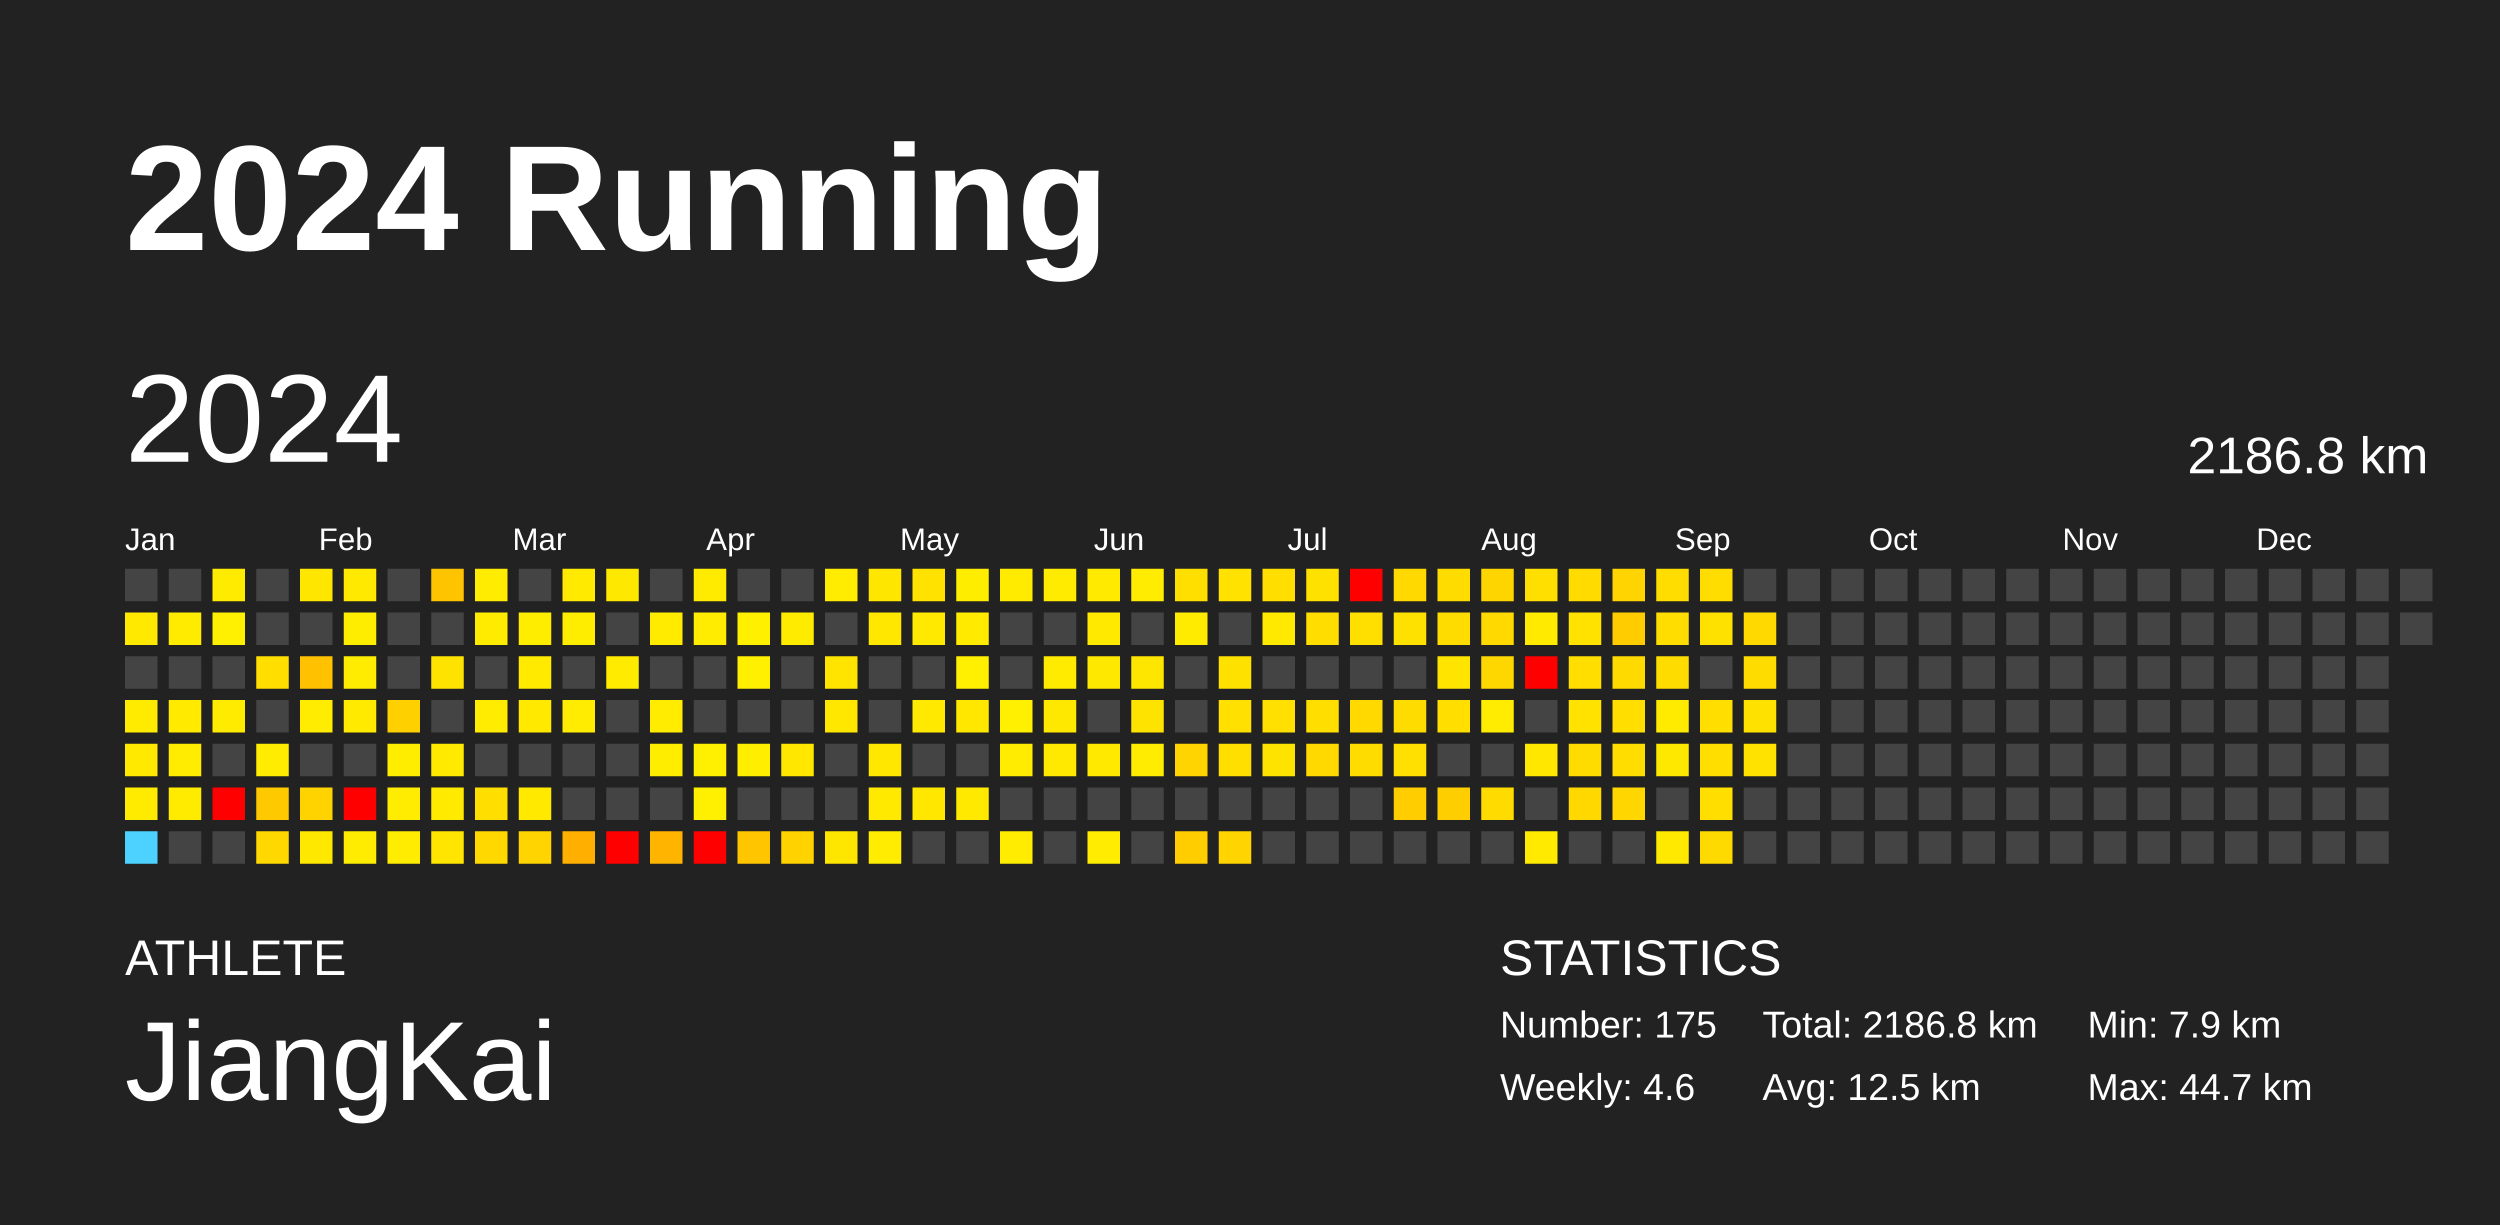
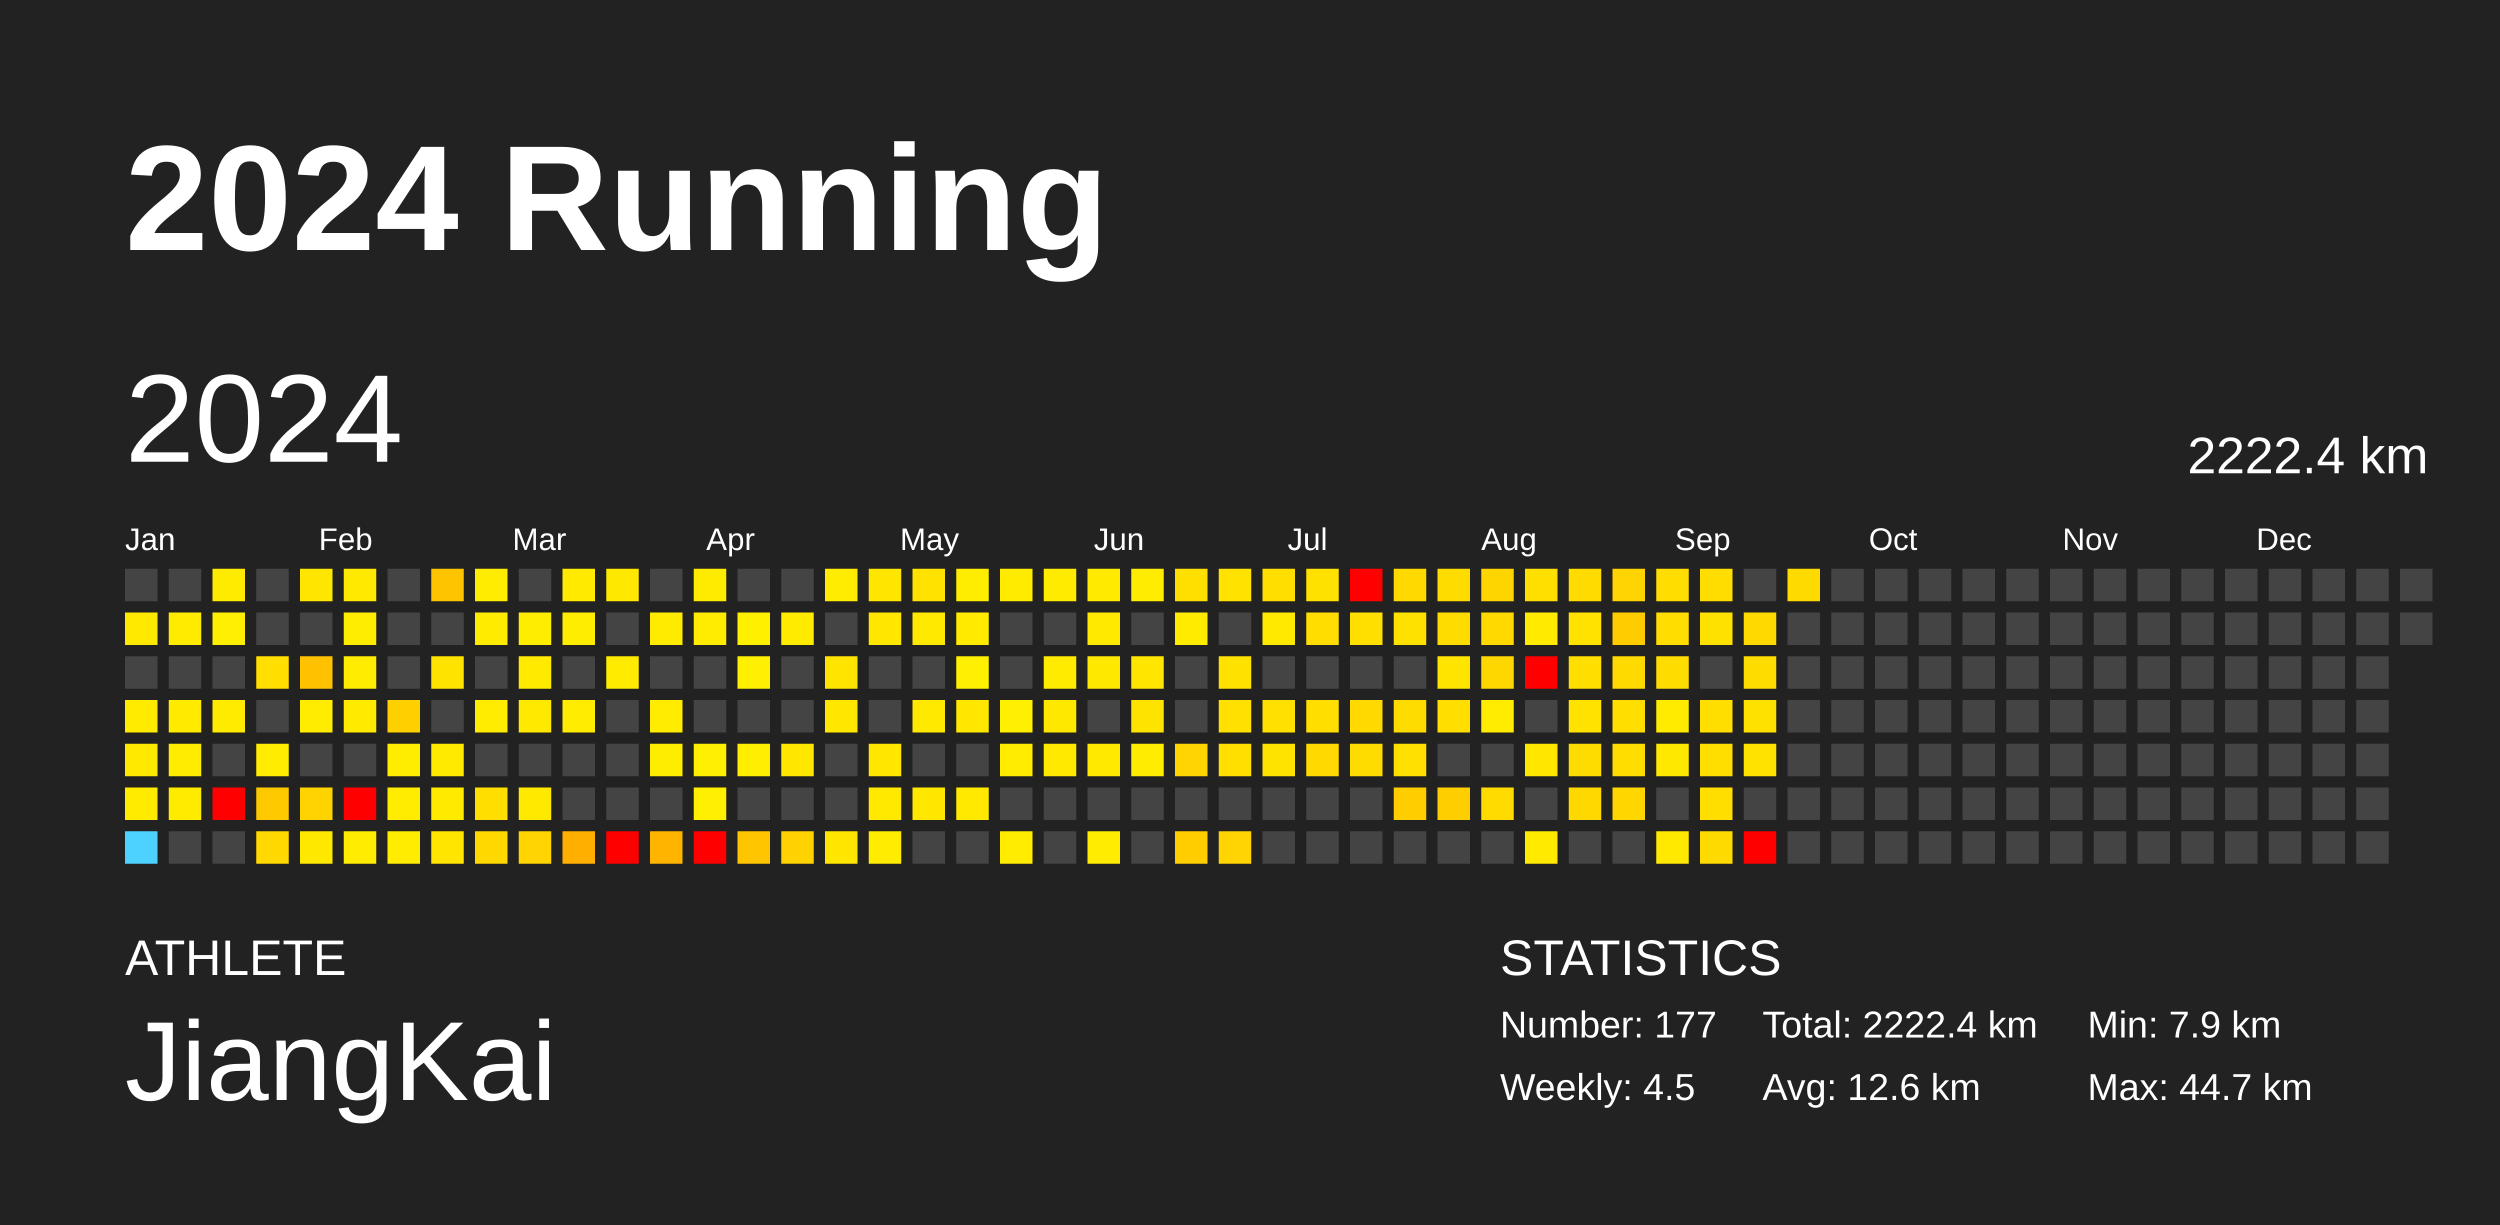
<svg xmlns="http://www.w3.org/2000/svg" baseProfile="full" height="98mm" version="1.1" viewBox="0,0,200,98" width="200mm">
  <defs />
  <rect fill="#222222" height="98" width="200" x="0" y="0" />
  <text fill="#FFFFFF" style="font-size:12px; font-family:Arial; font-weight:bold;" x="10" y="20">2024 Running</text>
  <text fill="#FFFFFF" style="font-size:4px; font-family:Arial" x="10" y="78">ATHLETE</text>
  <text fill="#FFFFFF" style="font-size:9px; font-family:Arial" x="10" y="88">JiangKai</text>
  <text fill="#FFFFFF" style="font-size:4px; font-family:Arial" x="120" y="78">STATISTICS</text>
-   <text fill="#FFFFFF" style="font-size:3px; font-family:Arial" x="120" y="83">Number: 175</text>
-   <text fill="#FFFFFF" style="font-size:3px; font-family:Arial" x="120" y="88">Weekly: 4.6</text>
-   <text fill="#FFFFFF" style="font-size:3px; font-family:Arial" x="141" y="83">Total: 2186.8 km</text>
-   <text fill="#FFFFFF" style="font-size:3px; font-family:Arial" x="141" y="88">Avg: 12.5 km</text>
+   <text fill="#FFFFFF" style="font-size:3px; font-family:Arial" x="120" y="83">Number: 177</text>
+   <text fill="#FFFFFF" style="font-size:3px; font-family:Arial" x="120" y="88">Weekly: 4.5</text>
+   <text fill="#FFFFFF" style="font-size:3px; font-family:Arial" x="141" y="83">Total: 2222.4 km</text>
+   <text fill="#FFFFFF" style="font-size:3px; font-family:Arial" x="141" y="88">Avg: 12.6 km</text>
  <text fill="#FFFFFF" style="font-size:3px; font-family:Arial" x="167" y="83">Min: 7.9 km</text>
  <text fill="#FFFFFF" style="font-size:3px; font-family:Arial" x="167" y="88">Max: 44.7 km</text>
  <text dominant-baseline="hanging" fill="#FFFFFF" style="font-size:10.0px; font-family:Arial;" x="10" y="30">2024</text>
-   <text dominant-baseline="hanging" fill="#FFFFFF" style="font-size:4.125px; font-family:Arial;" x="175" y="35">2186.8 km</text>
+   <text dominant-baseline="hanging" fill="#FFFFFF" style="font-size:4.125px; font-family:Arial;" x="175" y="35">2222.4 km</text>
  <text fill="#FFFFFF" style="font-size:2.5px; font-family:Arial" x="10.0" y="44">Jan</text>
  <text fill="#FFFFFF" style="font-size:2.5px; font-family:Arial" x="25.5" y="44">Feb</text>
  <text fill="#FFFFFF" style="font-size:2.5px; font-family:Arial" x="41.0" y="44">Mar</text>
  <text fill="#FFFFFF" style="font-size:2.5px; font-family:Arial" x="56.5" y="44">Apr</text>
  <text fill="#FFFFFF" style="font-size:2.5px; font-family:Arial" x="72.0" y="44">May</text>
  <text fill="#FFFFFF" style="font-size:2.5px; font-family:Arial" x="87.5" y="44">Jun</text>
  <text fill="#FFFFFF" style="font-size:2.5px; font-family:Arial" x="103.0" y="44">Jul</text>
  <text fill="#FFFFFF" style="font-size:2.5px; font-family:Arial" x="118.5" y="44">Aug</text>
  <text fill="#FFFFFF" style="font-size:2.5px; font-family:Arial" x="134.0" y="44">Sep</text>
  <text fill="#FFFFFF" style="font-size:2.5px; font-family:Arial" x="149.5" y="44">Oct</text>
  <text fill="#FFFFFF" style="font-size:2.5px; font-family:Arial" x="165.0" y="44">Nov</text>
  <text fill="#FFFFFF" style="font-size:2.5px; font-family:Arial" x="180.5" y="44">Dec</text>
  <rect fill="#444444" height="2.6" width="2.6" x="10.0" y="45.5" />
  <rect fill="#ffe900" height="2.6" width="2.6" x="10.0" y="49.0" />
  <rect fill="#444444" height="2.6" width="2.6" x="10.0" y="52.5" />
  <rect fill="#ffeb00" height="2.6" width="2.6" x="10.0" y="56.0" />
  <rect fill="#ffe900" height="2.6" width="2.6" x="10.0" y="59.5" />
  <rect fill="#ffeb00" height="2.6" width="2.6" x="10.0" y="63.0" />
  <rect fill="#4dd2ff" height="2.6" width="2.6" x="10.0" y="66.5" />
  <rect fill="#444444" height="2.6" width="2.6" x="13.5" y="45.5" />
  <rect fill="#ffeb00" height="2.6" width="2.6" x="13.5" y="49.0" />
  <rect fill="#444444" height="2.6" width="2.6" x="13.5" y="52.5" />
  <rect fill="#ffea00" height="2.6" width="2.6" x="13.5" y="56.0" />
  <rect fill="#ffec00" height="2.6" width="2.6" x="13.5" y="59.5" />
  <rect fill="#ffeb00" height="2.6" width="2.6" x="13.5" y="63.0" />
  <rect fill="#444444" height="2.6" width="2.6" x="13.5" y="66.5" />
  <rect fill="#ffeb00" height="2.6" width="2.6" x="17.0" y="45.5" />
  <rect fill="#ffef00" height="2.6" width="2.6" x="17.0" y="49.0" />
  <rect fill="#444444" height="2.6" width="2.6" x="17.0" y="52.5" />
  <rect fill="#ffeb00" height="2.6" width="2.6" x="17.0" y="56.0" />
  <rect fill="#444444" height="2.6" width="2.6" x="17.0" y="59.5" />
  <rect fill="red" height="2.6" width="2.6" x="17.0" y="63.0" />
  <rect fill="#444444" height="2.6" width="2.6" x="17.0" y="66.5" />
  <rect fill="#444444" height="2.6" width="2.6" x="20.5" y="45.5" />
  <rect fill="#444444" height="2.6" width="2.6" x="20.5" y="49.0" />
  <rect fill="#ffde00" height="2.6" width="2.6" x="20.5" y="52.5" />
  <rect fill="#444444" height="2.6" width="2.6" x="20.5" y="56.0" />
  <rect fill="#ffec00" height="2.6" width="2.6" x="20.5" y="59.5" />
  <rect fill="#ffc900" height="2.6" width="2.6" x="20.5" y="63.0" />
  <rect fill="#ffd800" height="2.6" width="2.6" x="20.5" y="66.5" />
  <rect fill="#ffe600" height="2.6" width="2.6" x="24.0" y="45.5" />
  <rect fill="#444444" height="2.6" width="2.6" x="24.0" y="49.0" />
  <rect fill="#ffc100" height="2.6" width="2.6" x="24.0" y="52.5" />
  <rect fill="#ffec00" height="2.6" width="2.6" x="24.0" y="56.0" />
  <rect fill="#444444" height="2.6" width="2.6" x="24.0" y="59.5" />
  <rect fill="#ffd300" height="2.6" width="2.6" x="24.0" y="63.0" />
  <rect fill="#ffe800" height="2.6" width="2.6" x="24.0" y="66.5" />
  <rect fill="#ffe900" height="2.6" width="2.6" x="27.5" y="45.5" />
  <rect fill="#ffed00" height="2.6" width="2.6" x="27.5" y="49.0" />
  <rect fill="#ffec00" height="2.6" width="2.6" x="27.5" y="52.5" />
  <rect fill="#ffea00" height="2.6" width="2.6" x="27.5" y="56.0" />
  <rect fill="#444444" height="2.6" width="2.6" x="27.5" y="59.5" />
  <rect fill="red" height="2.6" width="2.6" x="27.5" y="63.0" />
  <rect fill="#ffec00" height="2.6" width="2.6" x="27.5" y="66.5" />
  <rect fill="#444444" height="2.6" width="2.6" x="31.0" y="45.5" />
  <rect fill="#444444" height="2.6" width="2.6" x="31.0" y="49.0" />
  <rect fill="#444444" height="2.6" width="2.6" x="31.0" y="52.5" />
  <rect fill="#ffd000" height="2.6" width="2.6" x="31.0" y="56.0" />
  <rect fill="#ffed00" height="2.6" width="2.6" x="31.0" y="59.5" />
  <rect fill="#ffec00" height="2.6" width="2.6" x="31.0" y="63.0" />
  <rect fill="#ffec00" height="2.6" width="2.6" x="31.0" y="66.5" />
  <rect fill="#ffc400" height="2.6" width="2.6" x="34.5" y="45.5" />
  <rect fill="#444444" height="2.6" width="2.6" x="34.5" y="49.0" />
  <rect fill="#ffe300" height="2.6" width="2.6" x="34.5" y="52.5" />
  <rect fill="#444444" height="2.6" width="2.6" x="34.5" y="56.0" />
  <rect fill="#ffea00" height="2.6" width="2.6" x="34.5" y="59.5" />
  <rect fill="#ffea00" height="2.6" width="2.6" x="34.5" y="63.0" />
  <rect fill="#ffe500" height="2.6" width="2.6" x="34.5" y="66.5" />
  <rect fill="#ffec00" height="2.6" width="2.6" x="38.0" y="45.5" />
  <rect fill="#ffeb00" height="2.6" width="2.6" x="38.0" y="49.0" />
  <rect fill="#444444" height="2.6" width="2.6" x="38.0" y="52.5" />
  <rect fill="#ffec00" height="2.6" width="2.6" x="38.0" y="56.0" />
  <rect fill="#444444" height="2.6" width="2.6" x="38.0" y="59.5" />
  <rect fill="#ffde00" height="2.6" width="2.6" x="38.0" y="63.0" />
  <rect fill="#ffd800" height="2.6" width="2.6" x="38.0" y="66.5" />
  <rect fill="#444444" height="2.6" width="2.6" x="41.5" y="45.5" />
  <rect fill="#ffed00" height="2.6" width="2.6" x="41.5" y="49.0" />
  <rect fill="#ffea00" height="2.6" width="2.6" x="41.5" y="52.5" />
  <rect fill="#ffe900" height="2.6" width="2.6" x="41.5" y="56.0" />
  <rect fill="#444444" height="2.6" width="2.6" x="41.5" y="59.5" />
  <rect fill="#ffe900" height="2.6" width="2.6" x="41.5" y="63.0" />
  <rect fill="#ffd400" height="2.6" width="2.6" x="41.5" y="66.5" />
  <rect fill="#ffea00" height="2.6" width="2.6" x="45.0" y="45.5" />
  <rect fill="#ffed00" height="2.6" width="2.6" x="45.0" y="49.0" />
  <rect fill="#444444" height="2.6" width="2.6" x="45.0" y="52.5" />
  <rect fill="#ffec00" height="2.6" width="2.6" x="45.0" y="56.0" />
  <rect fill="#444444" height="2.6" width="2.6" x="45.0" y="59.5" />
  <rect fill="#444444" height="2.6" width="2.6" x="45.0" y="63.0" />
  <rect fill="#ffaf00" height="2.6" width="2.6" x="45.0" y="66.5" />
  <rect fill="#ffe800" height="2.6" width="2.6" x="48.5" y="45.5" />
  <rect fill="#444444" height="2.6" width="2.6" x="48.5" y="49.0" />
  <rect fill="#ffeb00" height="2.6" width="2.6" x="48.5" y="52.5" />
  <rect fill="#444444" height="2.6" width="2.6" x="48.5" y="56.0" />
  <rect fill="#444444" height="2.6" width="2.6" x="48.5" y="59.5" />
  <rect fill="#444444" height="2.6" width="2.6" x="48.5" y="63.0" />
  <rect fill="red" height="2.6" width="2.6" x="48.5" y="66.5" />
  <rect fill="#444444" height="2.6" width="2.6" x="52.0" y="45.5" />
  <rect fill="#ffeb00" height="2.6" width="2.6" x="52.0" y="49.0" />
  <rect fill="#444444" height="2.6" width="2.6" x="52.0" y="52.5" />
  <rect fill="#ffec00" height="2.6" width="2.6" x="52.0" y="56.0" />
  <rect fill="#ffed00" height="2.6" width="2.6" x="52.0" y="59.5" />
  <rect fill="#444444" height="2.6" width="2.6" x="52.0" y="63.0" />
  <rect fill="#ffb400" height="2.6" width="2.6" x="52.0" y="66.5" />
  <rect fill="#ffeb00" height="2.6" width="2.6" x="55.5" y="45.5" />
  <rect fill="#ffec00" height="2.6" width="2.6" x="55.5" y="49.0" />
  <rect fill="#444444" height="2.6" width="2.6" x="55.5" y="52.5" />
  <rect fill="#444444" height="2.6" width="2.6" x="55.5" y="56.0" />
  <rect fill="#ffef00" height="2.6" width="2.6" x="55.5" y="59.5" />
  <rect fill="#ffef00" height="2.6" width="2.6" x="55.5" y="63.0" />
  <rect fill="red" height="2.6" width="2.6" x="55.5" y="66.5" />
  <rect fill="#444444" height="2.6" width="2.6" x="59.0" y="45.5" />
  <rect fill="#fff000" height="2.6" width="2.6" x="59.0" y="49.0" />
  <rect fill="#ffef00" height="2.6" width="2.6" x="59.0" y="52.5" />
  <rect fill="#444444" height="2.6" width="2.6" x="59.0" y="56.0" />
  <rect fill="#ffee00" height="2.6" width="2.6" x="59.0" y="59.5" />
  <rect fill="#444444" height="2.6" width="2.6" x="59.0" y="63.0" />
  <rect fill="#ffc600" height="2.6" width="2.6" x="59.0" y="66.5" />
  <rect fill="#444444" height="2.6" width="2.6" x="62.5" y="45.5" />
  <rect fill="#ffeb00" height="2.6" width="2.6" x="62.5" y="49.0" />
  <rect fill="#444444" height="2.6" width="2.6" x="62.5" y="52.5" />
  <rect fill="#444444" height="2.6" width="2.6" x="62.5" y="56.0" />
  <rect fill="#ffe700" height="2.6" width="2.6" x="62.5" y="59.5" />
  <rect fill="#444444" height="2.6" width="2.6" x="62.5" y="63.0" />
  <rect fill="#ffd200" height="2.6" width="2.6" x="62.5" y="66.5" />
  <rect fill="#ffec00" height="2.6" width="2.6" x="66.0" y="45.5" />
  <rect fill="#444444" height="2.6" width="2.6" x="66.0" y="49.0" />
  <rect fill="#ffe400" height="2.6" width="2.6" x="66.0" y="52.5" />
  <rect fill="#ffe700" height="2.6" width="2.6" x="66.0" y="56.0" />
  <rect fill="#444444" height="2.6" width="2.6" x="66.0" y="59.5" />
  <rect fill="#444444" height="2.6" width="2.6" x="66.0" y="63.0" />
  <rect fill="#ffe600" height="2.6" width="2.6" x="66.0" y="66.5" />
  <rect fill="#ffe600" height="2.6" width="2.6" x="69.5" y="45.5" />
  <rect fill="#ffe700" height="2.6" width="2.6" x="69.5" y="49.0" />
  <rect fill="#444444" height="2.6" width="2.6" x="69.5" y="52.5" />
  <rect fill="#444444" height="2.6" width="2.6" x="69.5" y="56.0" />
  <rect fill="#ffe700" height="2.6" width="2.6" x="69.5" y="59.5" />
  <rect fill="#ffe900" height="2.6" width="2.6" x="69.5" y="63.0" />
  <rect fill="#ffec00" height="2.6" width="2.6" x="69.5" y="66.5" />
  <rect fill="#ffe200" height="2.6" width="2.6" x="73.0" y="45.5" />
  <rect fill="#ffe900" height="2.6" width="2.6" x="73.0" y="49.0" />
  <rect fill="#444444" height="2.6" width="2.6" x="73.0" y="52.5" />
  <rect fill="#ffe900" height="2.6" width="2.6" x="73.0" y="56.0" />
  <rect fill="#444444" height="2.6" width="2.6" x="73.0" y="59.5" />
  <rect fill="#ffe700" height="2.6" width="2.6" x="73.0" y="63.0" />
  <rect fill="#444444" height="2.6" width="2.6" x="73.0" y="66.5" />
  <rect fill="#ffed00" height="2.6" width="2.6" x="76.5" y="45.5" />
  <rect fill="#ffea00" height="2.6" width="2.6" x="76.5" y="49.0" />
  <rect fill="#ffef00" height="2.6" width="2.6" x="76.5" y="52.5" />
  <rect fill="#ffe700" height="2.6" width="2.6" x="76.5" y="56.0" />
  <rect fill="#444444" height="2.6" width="2.6" x="76.5" y="59.5" />
  <rect fill="#ffe900" height="2.6" width="2.6" x="76.5" y="63.0" />
  <rect fill="#444444" height="2.6" width="2.6" x="76.5" y="66.5" />
  <rect fill="#ffeb00" height="2.6" width="2.6" x="80.0" y="45.5" />
  <rect fill="#444444" height="2.6" width="2.6" x="80.0" y="49.0" />
  <rect fill="#444444" height="2.6" width="2.6" x="80.0" y="52.5" />
  <rect fill="#ffef00" height="2.6" width="2.6" x="80.0" y="56.0" />
  <rect fill="#ffec00" height="2.6" width="2.6" x="80.0" y="59.5" />
  <rect fill="#444444" height="2.6" width="2.6" x="80.0" y="63.0" />
  <rect fill="#ffec00" height="2.6" width="2.6" x="80.0" y="66.5" />
  <rect fill="#ffeb00" height="2.6" width="2.6" x="83.5" y="45.5" />
  <rect fill="#444444" height="2.6" width="2.6" x="83.5" y="49.0" />
  <rect fill="#ffeb00" height="2.6" width="2.6" x="83.5" y="52.5" />
  <rect fill="#ffe800" height="2.6" width="2.6" x="83.5" y="56.0" />
  <rect fill="#ffe900" height="2.6" width="2.6" x="83.5" y="59.5" />
  <rect fill="#444444" height="2.6" width="2.6" x="83.5" y="63.0" />
  <rect fill="#444444" height="2.6" width="2.6" x="83.5" y="66.5" />
  <rect fill="#ffea00" height="2.6" width="2.6" x="87.0" y="45.5" />
  <rect fill="#ffe900" height="2.6" width="2.6" x="87.0" y="49.0" />
  <rect fill="#ffe800" height="2.6" width="2.6" x="87.0" y="52.5" />
  <rect fill="#444444" height="2.6" width="2.6" x="87.0" y="56.0" />
  <rect fill="#ffe900" height="2.6" width="2.6" x="87.0" y="59.5" />
  <rect fill="#444444" height="2.6" width="2.6" x="87.0" y="63.0" />
  <rect fill="#ffec00" height="2.6" width="2.6" x="87.0" y="66.5" />
  <rect fill="#ffec00" height="2.6" width="2.6" x="90.5" y="45.5" />
  <rect fill="#444444" height="2.6" width="2.6" x="90.5" y="49.0" />
  <rect fill="#ffe600" height="2.6" width="2.6" x="90.5" y="52.5" />
  <rect fill="#ffe300" height="2.6" width="2.6" x="90.5" y="56.0" />
  <rect fill="#ffec00" height="2.6" width="2.6" x="90.5" y="59.5" />
  <rect fill="#444444" height="2.6" width="2.6" x="90.5" y="63.0" />
  <rect fill="#444444" height="2.6" width="2.6" x="90.5" y="66.5" />
  <rect fill="#ffdf00" height="2.6" width="2.6" x="94.0" y="45.5" />
  <rect fill="#ffeb00" height="2.6" width="2.6" x="94.0" y="49.0" />
  <rect fill="#444444" height="2.6" width="2.6" x="94.0" y="52.5" />
  <rect fill="#444444" height="2.6" width="2.6" x="94.0" y="56.0" />
  <rect fill="#ffd400" height="2.6" width="2.6" x="94.0" y="59.5" />
  <rect fill="#444444" height="2.6" width="2.6" x="94.0" y="63.0" />
  <rect fill="#ffcd00" height="2.6" width="2.6" x="94.0" y="66.5" />
  <rect fill="#ffe200" height="2.6" width="2.6" x="97.5" y="45.5" />
  <rect fill="#444444" height="2.6" width="2.6" x="97.5" y="49.0" />
  <rect fill="#ffe100" height="2.6" width="2.6" x="97.5" y="52.5" />
  <rect fill="#ffe000" height="2.6" width="2.6" x="97.5" y="56.0" />
  <rect fill="#ffdf00" height="2.6" width="2.6" x="97.5" y="59.5" />
  <rect fill="#444444" height="2.6" width="2.6" x="97.5" y="63.0" />
  <rect fill="#ffd400" height="2.6" width="2.6" x="97.5" y="66.5" />
  <rect fill="#ffde00" height="2.6" width="2.6" x="101.0" y="45.5" />
  <rect fill="#ffe900" height="2.6" width="2.6" x="101.0" y="49.0" />
  <rect fill="#444444" height="2.6" width="2.6" x="101.0" y="52.5" />
  <rect fill="#ffe000" height="2.6" width="2.6" x="101.0" y="56.0" />
  <rect fill="#ffe300" height="2.6" width="2.6" x="101.0" y="59.5" />
  <rect fill="#444444" height="2.6" width="2.6" x="101.0" y="63.0" />
  <rect fill="#444444" height="2.6" width="2.6" x="101.0" y="66.5" />
  <rect fill="#ffe100" height="2.6" width="2.6" x="104.5" y="45.5" />
  <rect fill="#ffdd00" height="2.6" width="2.6" x="104.5" y="49.0" />
  <rect fill="#444444" height="2.6" width="2.6" x="104.5" y="52.5" />
  <rect fill="#ffde00" height="2.6" width="2.6" x="104.5" y="56.0" />
  <rect fill="#ffd900" height="2.6" width="2.6" x="104.5" y="59.5" />
  <rect fill="#444444" height="2.6" width="2.6" x="104.5" y="63.0" />
  <rect fill="#444444" height="2.6" width="2.6" x="104.5" y="66.5" />
  <rect fill="red" height="2.6" width="2.6" x="108.0" y="45.5" />
  <rect fill="#ffdf00" height="2.6" width="2.6" x="108.0" y="49.0" />
  <rect fill="#444444" height="2.6" width="2.6" x="108.0" y="52.5" />
  <rect fill="#ffd900" height="2.6" width="2.6" x="108.0" y="56.0" />
  <rect fill="#ffdc00" height="2.6" width="2.6" x="108.0" y="59.5" />
  <rect fill="#444444" height="2.6" width="2.6" x="108.0" y="63.0" />
  <rect fill="#444444" height="2.6" width="2.6" x="108.0" y="66.5" />
  <rect fill="#ffd900" height="2.6" width="2.6" x="111.5" y="45.5" />
  <rect fill="#ffe100" height="2.6" width="2.6" x="111.5" y="49.0" />
  <rect fill="#444444" height="2.6" width="2.6" x="111.5" y="52.5" />
  <rect fill="#ffdc00" height="2.6" width="2.6" x="111.5" y="56.0" />
  <rect fill="#ffe000" height="2.6" width="2.6" x="111.5" y="59.5" />
  <rect fill="#ffcd00" height="2.6" width="2.6" x="111.5" y="63.0" />
  <rect fill="#444444" height="2.6" width="2.6" x="111.5" y="66.5" />
  <rect fill="#ffdc00" height="2.6" width="2.6" x="115.0" y="45.5" />
  <rect fill="#ffdc00" height="2.6" width="2.6" x="115.0" y="49.0" />
  <rect fill="#ffe400" height="2.6" width="2.6" x="115.0" y="52.5" />
  <rect fill="#ffde00" height="2.6" width="2.6" x="115.0" y="56.0" />
  <rect fill="#444444" height="2.6" width="2.6" x="115.0" y="59.5" />
  <rect fill="#ffce00" height="2.6" width="2.6" x="115.0" y="63.0" />
  <rect fill="#444444" height="2.6" width="2.6" x="115.0" y="66.5" />
  <rect fill="#ffd500" height="2.6" width="2.6" x="118.5" y="45.5" />
  <rect fill="#ffd900" height="2.6" width="2.6" x="118.5" y="49.0" />
  <rect fill="#ffd700" height="2.6" width="2.6" x="118.5" y="52.5" />
  <rect fill="#ffec00" height="2.6" width="2.6" x="118.5" y="56.0" />
  <rect fill="#444444" height="2.6" width="2.6" x="118.5" y="59.5" />
  <rect fill="#ffdb00" height="2.6" width="2.6" x="118.5" y="63.0" />
  <rect fill="#444444" height="2.6" width="2.6" x="118.5" y="66.5" />
  <rect fill="#ffdf00" height="2.6" width="2.6" x="122.0" y="45.5" />
  <rect fill="#ffea00" height="2.6" width="2.6" x="122.0" y="49.0" />
  <rect fill="red" height="2.6" width="2.6" x="122.0" y="52.5" />
  <rect fill="#444444" height="2.6" width="2.6" x="122.0" y="56.0" />
  <rect fill="#ffe700" height="2.6" width="2.6" x="122.0" y="59.5" />
  <rect fill="#444444" height="2.6" width="2.6" x="122.0" y="63.0" />
  <rect fill="#ffea00" height="2.6" width="2.6" x="122.0" y="66.5" />
  <rect fill="#ffdb00" height="2.6" width="2.6" x="125.5" y="45.5" />
  <rect fill="#ffe200" height="2.6" width="2.6" x="125.5" y="49.0" />
  <rect fill="#ffde00" height="2.6" width="2.6" x="125.5" y="52.5" />
  <rect fill="#ffe200" height="2.6" width="2.6" x="125.5" y="56.0" />
  <rect fill="#ffdc00" height="2.6" width="2.6" x="125.5" y="59.5" />
  <rect fill="#ffd800" height="2.6" width="2.6" x="125.5" y="63.0" />
  <rect fill="#444444" height="2.6" width="2.6" x="125.5" y="66.5" />
  <rect fill="#ffd400" height="2.6" width="2.6" x="129.0" y="45.5" />
  <rect fill="#ffcc00" height="2.6" width="2.6" x="129.0" y="49.0" />
  <rect fill="#ffda00" height="2.6" width="2.6" x="129.0" y="52.5" />
  <rect fill="#ffde00" height="2.6" width="2.6" x="129.0" y="56.0" />
  <rect fill="#ffdd00" height="2.6" width="2.6" x="129.0" y="59.5" />
  <rect fill="#ffd600" height="2.6" width="2.6" x="129.0" y="63.0" />
  <rect fill="#444444" height="2.6" width="2.6" x="129.0" y="66.5" />
  <rect fill="#ffdd00" height="2.6" width="2.6" x="132.5" y="45.5" />
  <rect fill="#ffdd00" height="2.6" width="2.6" x="132.5" y="49.0" />
  <rect fill="#ffdc00" height="2.6" width="2.6" x="132.5" y="52.5" />
  <rect fill="#ffeb00" height="2.6" width="2.6" x="132.5" y="56.0" />
  <rect fill="#ffe800" height="2.6" width="2.6" x="132.5" y="59.5" />
  <rect fill="#444444" height="2.6" width="2.6" x="132.5" y="63.0" />
  <rect fill="#ffe900" height="2.6" width="2.6" x="132.5" y="66.5" />
  <rect fill="#ffdd00" height="2.6" width="2.6" x="136.0" y="45.5" />
  <rect fill="#ffe100" height="2.6" width="2.6" x="136.0" y="49.0" />
  <rect fill="#444444" height="2.6" width="2.6" x="136.0" y="52.5" />
  <rect fill="#ffde00" height="2.6" width="2.6" x="136.0" y="56.0" />
  <rect fill="#ffde00" height="2.6" width="2.6" x="136.0" y="59.5" />
  <rect fill="#ffde00" height="2.6" width="2.6" x="136.0" y="63.0" />
  <rect fill="#ffda00" height="2.6" width="2.6" x="136.0" y="66.5" />
  <rect fill="#444444" height="2.6" width="2.6" x="139.5" y="45.5" />
  <rect fill="#ffd900" height="2.6" width="2.6" x="139.5" y="49.0" />
  <rect fill="#ffdc00" height="2.6" width="2.6" x="139.5" y="52.5" />
  <rect fill="#ffe100" height="2.6" width="2.6" x="139.5" y="56.0" />
  <rect fill="#ffe200" height="2.6" width="2.6" x="139.5" y="59.5" />
  <rect fill="#444444" height="2.6" width="2.6" x="139.5" y="63.0" />
-   <rect fill="#444444" height="2.6" width="2.6" x="139.5" y="66.5" />
-   <rect fill="#444444" height="2.6" width="2.6" x="143.0" y="45.5" />
+   <rect fill="red" height="2.6" width="2.6" x="139.5" y="66.5" />
+   <rect fill="#ffda00" height="2.6" width="2.6" x="143.0" y="45.5" />
  <rect fill="#444444" height="2.6" width="2.6" x="143.0" y="49.0" />
  <rect fill="#444444" height="2.6" width="2.6" x="143.0" y="52.5" />
  <rect fill="#444444" height="2.6" width="2.6" x="143.0" y="56.0" />
  <rect fill="#444444" height="2.6" width="2.6" x="143.0" y="59.5" />
  <rect fill="#444444" height="2.6" width="2.6" x="143.0" y="63.0" />
  <rect fill="#444444" height="2.6" width="2.6" x="143.0" y="66.5" />
  <rect fill="#444444" height="2.6" width="2.6" x="146.5" y="45.5" />
  <rect fill="#444444" height="2.6" width="2.6" x="146.5" y="49.0" />
  <rect fill="#444444" height="2.6" width="2.6" x="146.5" y="52.5" />
  <rect fill="#444444" height="2.6" width="2.6" x="146.5" y="56.0" />
  <rect fill="#444444" height="2.6" width="2.6" x="146.5" y="59.5" />
  <rect fill="#444444" height="2.6" width="2.6" x="146.5" y="63.0" />
  <rect fill="#444444" height="2.6" width="2.6" x="146.5" y="66.5" />
  <rect fill="#444444" height="2.6" width="2.6" x="150.0" y="45.5" />
  <rect fill="#444444" height="2.6" width="2.6" x="150.0" y="49.0" />
  <rect fill="#444444" height="2.6" width="2.6" x="150.0" y="52.5" />
  <rect fill="#444444" height="2.6" width="2.6" x="150.0" y="56.0" />
  <rect fill="#444444" height="2.6" width="2.6" x="150.0" y="59.5" />
  <rect fill="#444444" height="2.6" width="2.6" x="150.0" y="63.0" />
  <rect fill="#444444" height="2.6" width="2.6" x="150.0" y="66.5" />
  <rect fill="#444444" height="2.6" width="2.6" x="153.5" y="45.5" />
  <rect fill="#444444" height="2.6" width="2.6" x="153.5" y="49.0" />
  <rect fill="#444444" height="2.6" width="2.6" x="153.5" y="52.5" />
  <rect fill="#444444" height="2.6" width="2.6" x="153.5" y="56.0" />
  <rect fill="#444444" height="2.6" width="2.6" x="153.5" y="59.5" />
  <rect fill="#444444" height="2.6" width="2.6" x="153.5" y="63.0" />
  <rect fill="#444444" height="2.6" width="2.6" x="153.5" y="66.5" />
  <rect fill="#444444" height="2.6" width="2.6" x="157.0" y="45.5" />
  <rect fill="#444444" height="2.6" width="2.6" x="157.0" y="49.0" />
  <rect fill="#444444" height="2.6" width="2.6" x="157.0" y="52.5" />
  <rect fill="#444444" height="2.6" width="2.6" x="157.0" y="56.0" />
  <rect fill="#444444" height="2.6" width="2.6" x="157.0" y="59.5" />
  <rect fill="#444444" height="2.6" width="2.6" x="157.0" y="63.0" />
  <rect fill="#444444" height="2.6" width="2.6" x="157.0" y="66.5" />
  <rect fill="#444444" height="2.6" width="2.6" x="160.5" y="45.5" />
  <rect fill="#444444" height="2.6" width="2.6" x="160.5" y="49.0" />
  <rect fill="#444444" height="2.6" width="2.6" x="160.5" y="52.5" />
  <rect fill="#444444" height="2.6" width="2.6" x="160.5" y="56.0" />
  <rect fill="#444444" height="2.6" width="2.6" x="160.5" y="59.5" />
  <rect fill="#444444" height="2.6" width="2.6" x="160.5" y="63.0" />
  <rect fill="#444444" height="2.6" width="2.6" x="160.5" y="66.5" />
  <rect fill="#444444" height="2.6" width="2.6" x="164.0" y="45.5" />
  <rect fill="#444444" height="2.6" width="2.6" x="164.0" y="49.0" />
  <rect fill="#444444" height="2.6" width="2.6" x="164.0" y="52.5" />
  <rect fill="#444444" height="2.6" width="2.6" x="164.0" y="56.0" />
  <rect fill="#444444" height="2.6" width="2.6" x="164.0" y="59.5" />
  <rect fill="#444444" height="2.6" width="2.6" x="164.0" y="63.0" />
  <rect fill="#444444" height="2.6" width="2.6" x="164.0" y="66.5" />
  <rect fill="#444444" height="2.6" width="2.6" x="167.5" y="45.5" />
  <rect fill="#444444" height="2.6" width="2.6" x="167.5" y="49.0" />
  <rect fill="#444444" height="2.6" width="2.6" x="167.5" y="52.5" />
  <rect fill="#444444" height="2.6" width="2.6" x="167.5" y="56.0" />
  <rect fill="#444444" height="2.6" width="2.6" x="167.5" y="59.5" />
  <rect fill="#444444" height="2.6" width="2.6" x="167.5" y="63.0" />
  <rect fill="#444444" height="2.6" width="2.6" x="167.5" y="66.5" />
  <rect fill="#444444" height="2.6" width="2.6" x="171.0" y="45.5" />
  <rect fill="#444444" height="2.6" width="2.6" x="171.0" y="49.0" />
  <rect fill="#444444" height="2.6" width="2.6" x="171.0" y="52.5" />
  <rect fill="#444444" height="2.6" width="2.6" x="171.0" y="56.0" />
  <rect fill="#444444" height="2.6" width="2.6" x="171.0" y="59.5" />
  <rect fill="#444444" height="2.6" width="2.6" x="171.0" y="63.0" />
  <rect fill="#444444" height="2.6" width="2.6" x="171.0" y="66.5" />
  <rect fill="#444444" height="2.6" width="2.6" x="174.5" y="45.5" />
  <rect fill="#444444" height="2.6" width="2.6" x="174.5" y="49.0" />
  <rect fill="#444444" height="2.6" width="2.6" x="174.5" y="52.5" />
  <rect fill="#444444" height="2.6" width="2.6" x="174.5" y="56.0" />
  <rect fill="#444444" height="2.6" width="2.6" x="174.5" y="59.5" />
  <rect fill="#444444" height="2.6" width="2.6" x="174.5" y="63.0" />
  <rect fill="#444444" height="2.6" width="2.6" x="174.5" y="66.5" />
  <rect fill="#444444" height="2.6" width="2.6" x="178.0" y="45.5" />
  <rect fill="#444444" height="2.6" width="2.6" x="178.0" y="49.0" />
  <rect fill="#444444" height="2.6" width="2.6" x="178.0" y="52.5" />
  <rect fill="#444444" height="2.6" width="2.6" x="178.0" y="56.0" />
  <rect fill="#444444" height="2.6" width="2.6" x="178.0" y="59.5" />
  <rect fill="#444444" height="2.6" width="2.6" x="178.0" y="63.0" />
  <rect fill="#444444" height="2.6" width="2.6" x="178.0" y="66.5" />
  <rect fill="#444444" height="2.6" width="2.6" x="181.5" y="45.5" />
  <rect fill="#444444" height="2.6" width="2.6" x="181.5" y="49.0" />
  <rect fill="#444444" height="2.6" width="2.6" x="181.5" y="52.5" />
  <rect fill="#444444" height="2.6" width="2.6" x="181.5" y="56.0" />
  <rect fill="#444444" height="2.6" width="2.6" x="181.5" y="59.5" />
  <rect fill="#444444" height="2.6" width="2.6" x="181.5" y="63.0" />
  <rect fill="#444444" height="2.6" width="2.6" x="181.5" y="66.5" />
  <rect fill="#444444" height="2.6" width="2.6" x="185.0" y="45.5" />
  <rect fill="#444444" height="2.6" width="2.6" x="185.0" y="49.0" />
  <rect fill="#444444" height="2.6" width="2.6" x="185.0" y="52.5" />
  <rect fill="#444444" height="2.6" width="2.6" x="185.0" y="56.0" />
  <rect fill="#444444" height="2.6" width="2.6" x="185.0" y="59.5" />
  <rect fill="#444444" height="2.6" width="2.6" x="185.0" y="63.0" />
  <rect fill="#444444" height="2.6" width="2.6" x="185.0" y="66.5" />
  <rect fill="#444444" height="2.6" width="2.6" x="188.5" y="45.5" />
  <rect fill="#444444" height="2.6" width="2.6" x="188.5" y="49.0" />
  <rect fill="#444444" height="2.6" width="2.6" x="188.5" y="52.5" />
  <rect fill="#444444" height="2.6" width="2.6" x="188.5" y="56.0" />
  <rect fill="#444444" height="2.6" width="2.6" x="188.5" y="59.5" />
  <rect fill="#444444" height="2.6" width="2.6" x="188.5" y="63.0" />
  <rect fill="#444444" height="2.6" width="2.6" x="188.5" y="66.5" />
  <rect fill="#444444" height="2.6" width="2.6" x="192.0" y="45.5" />
  <rect fill="#444444" height="2.6" width="2.6" x="192.0" y="49.0" />
</svg>
